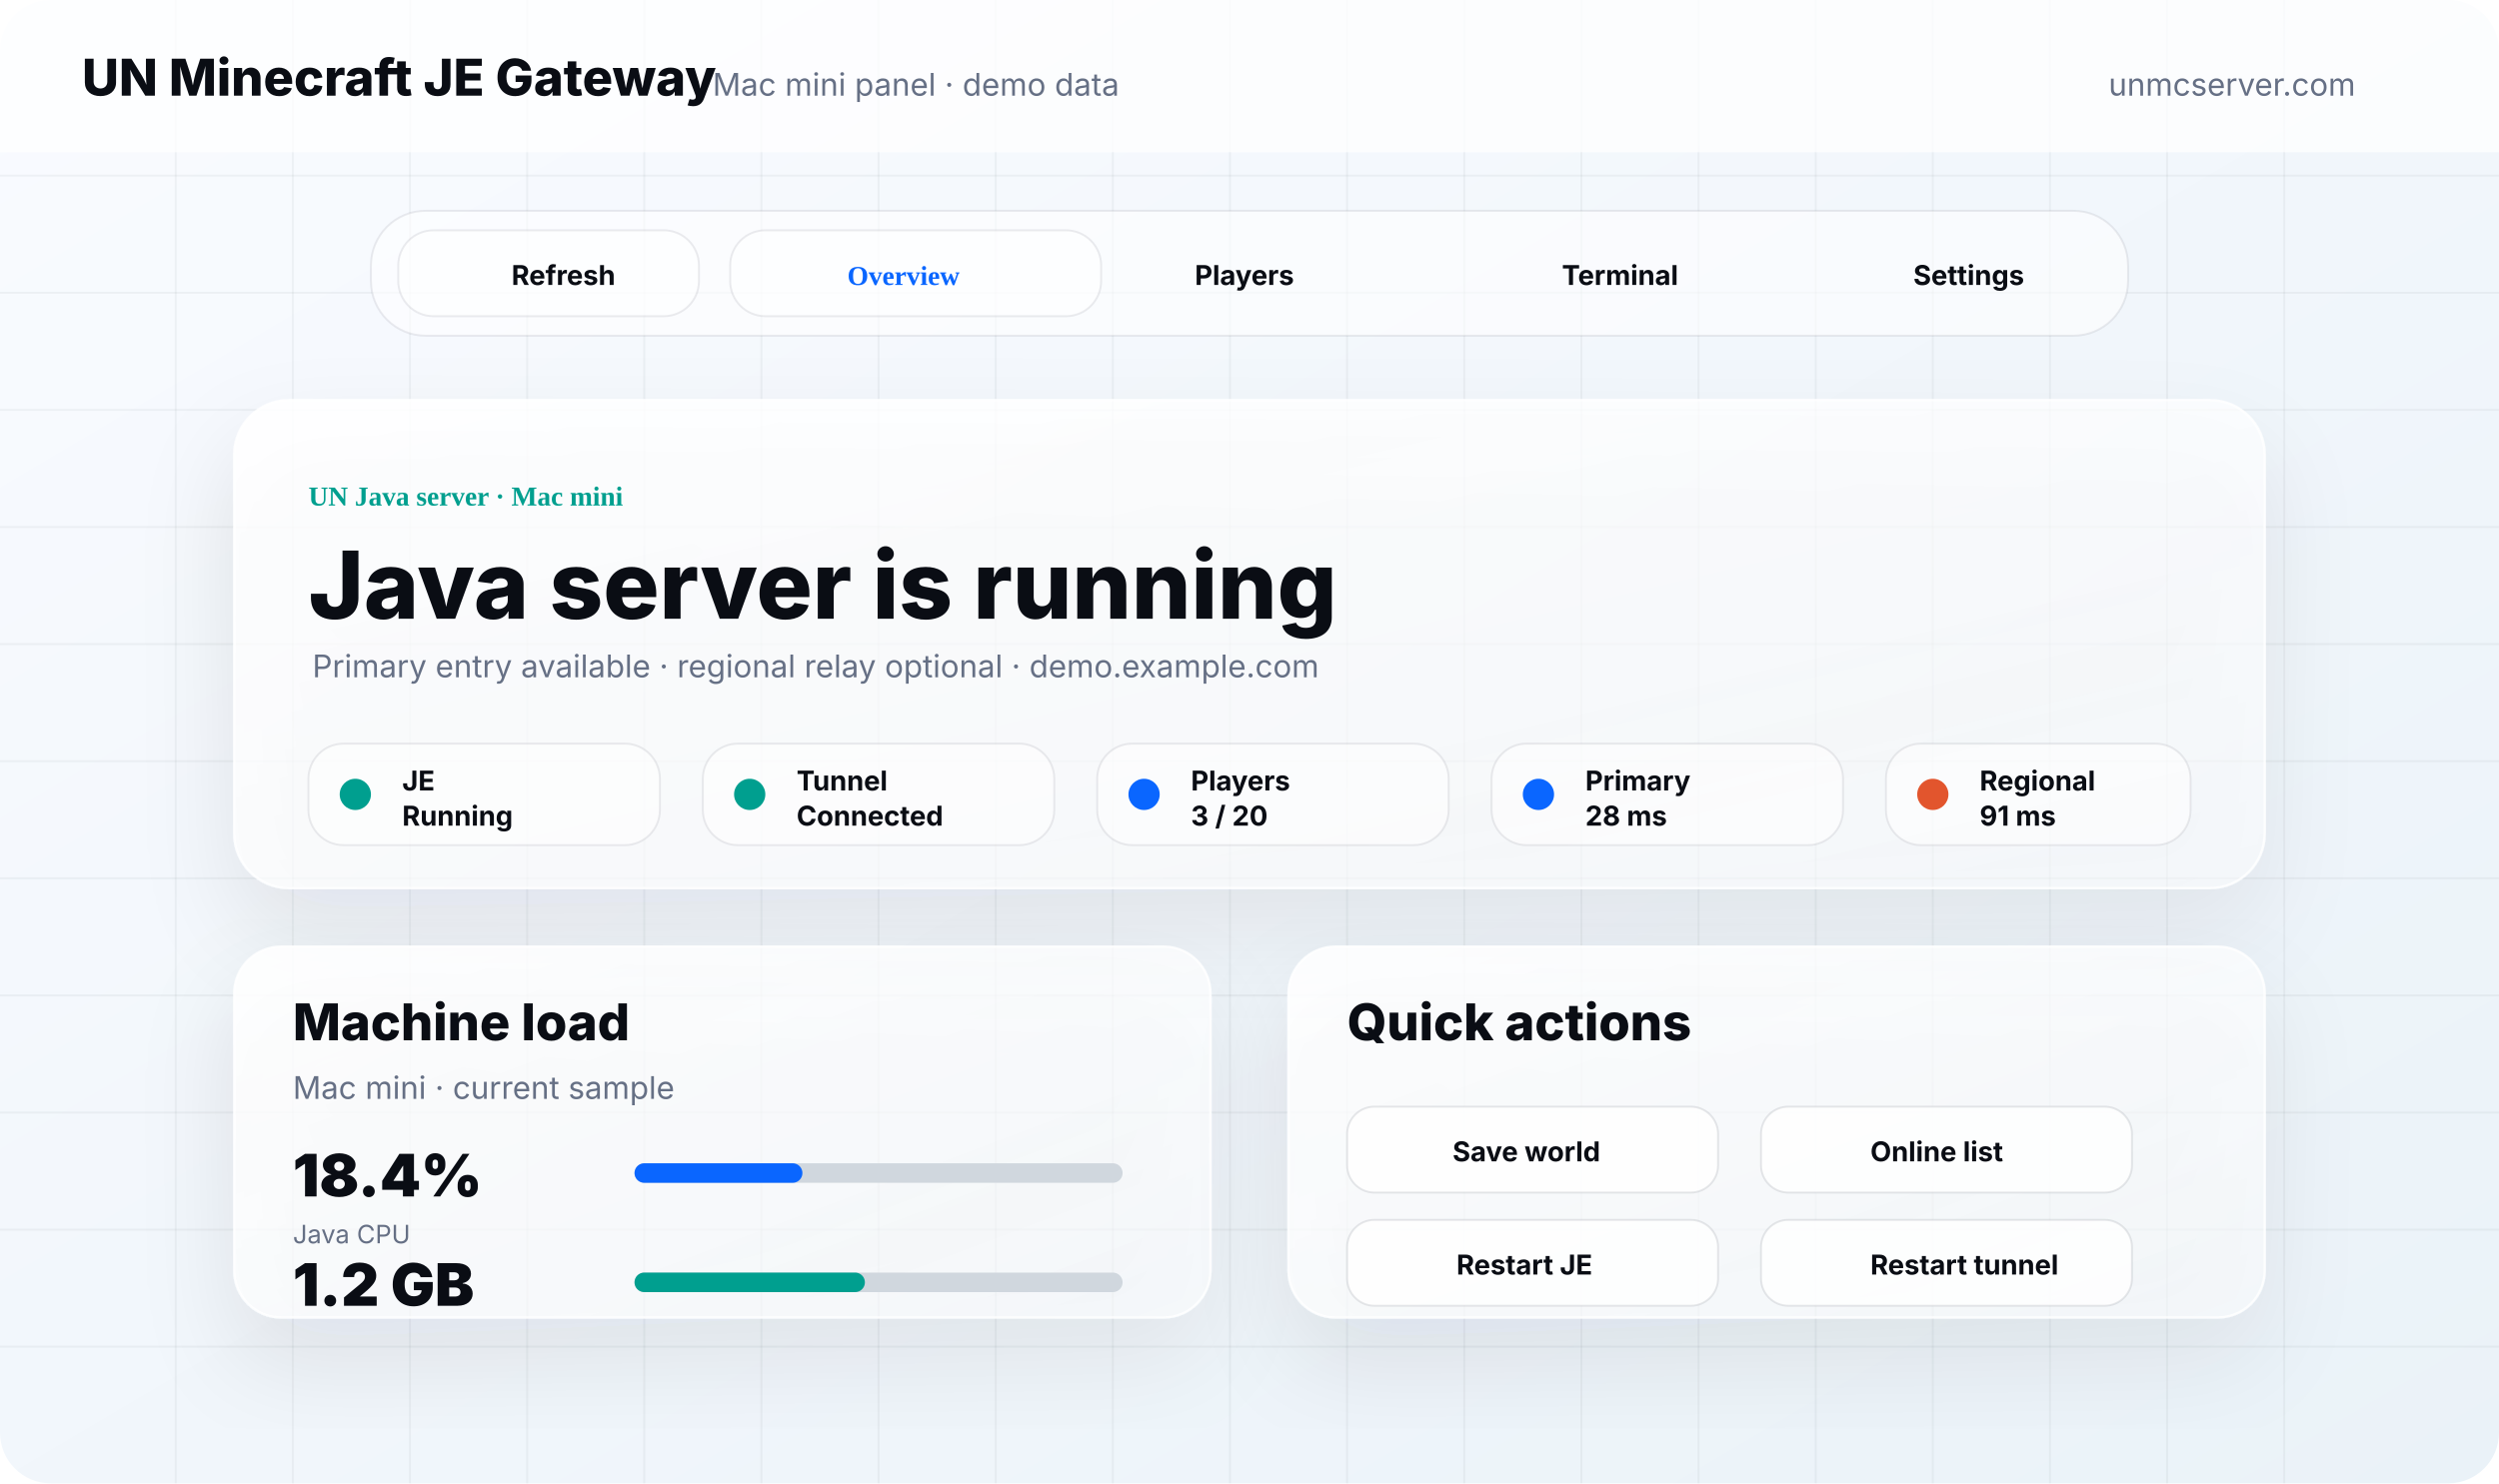
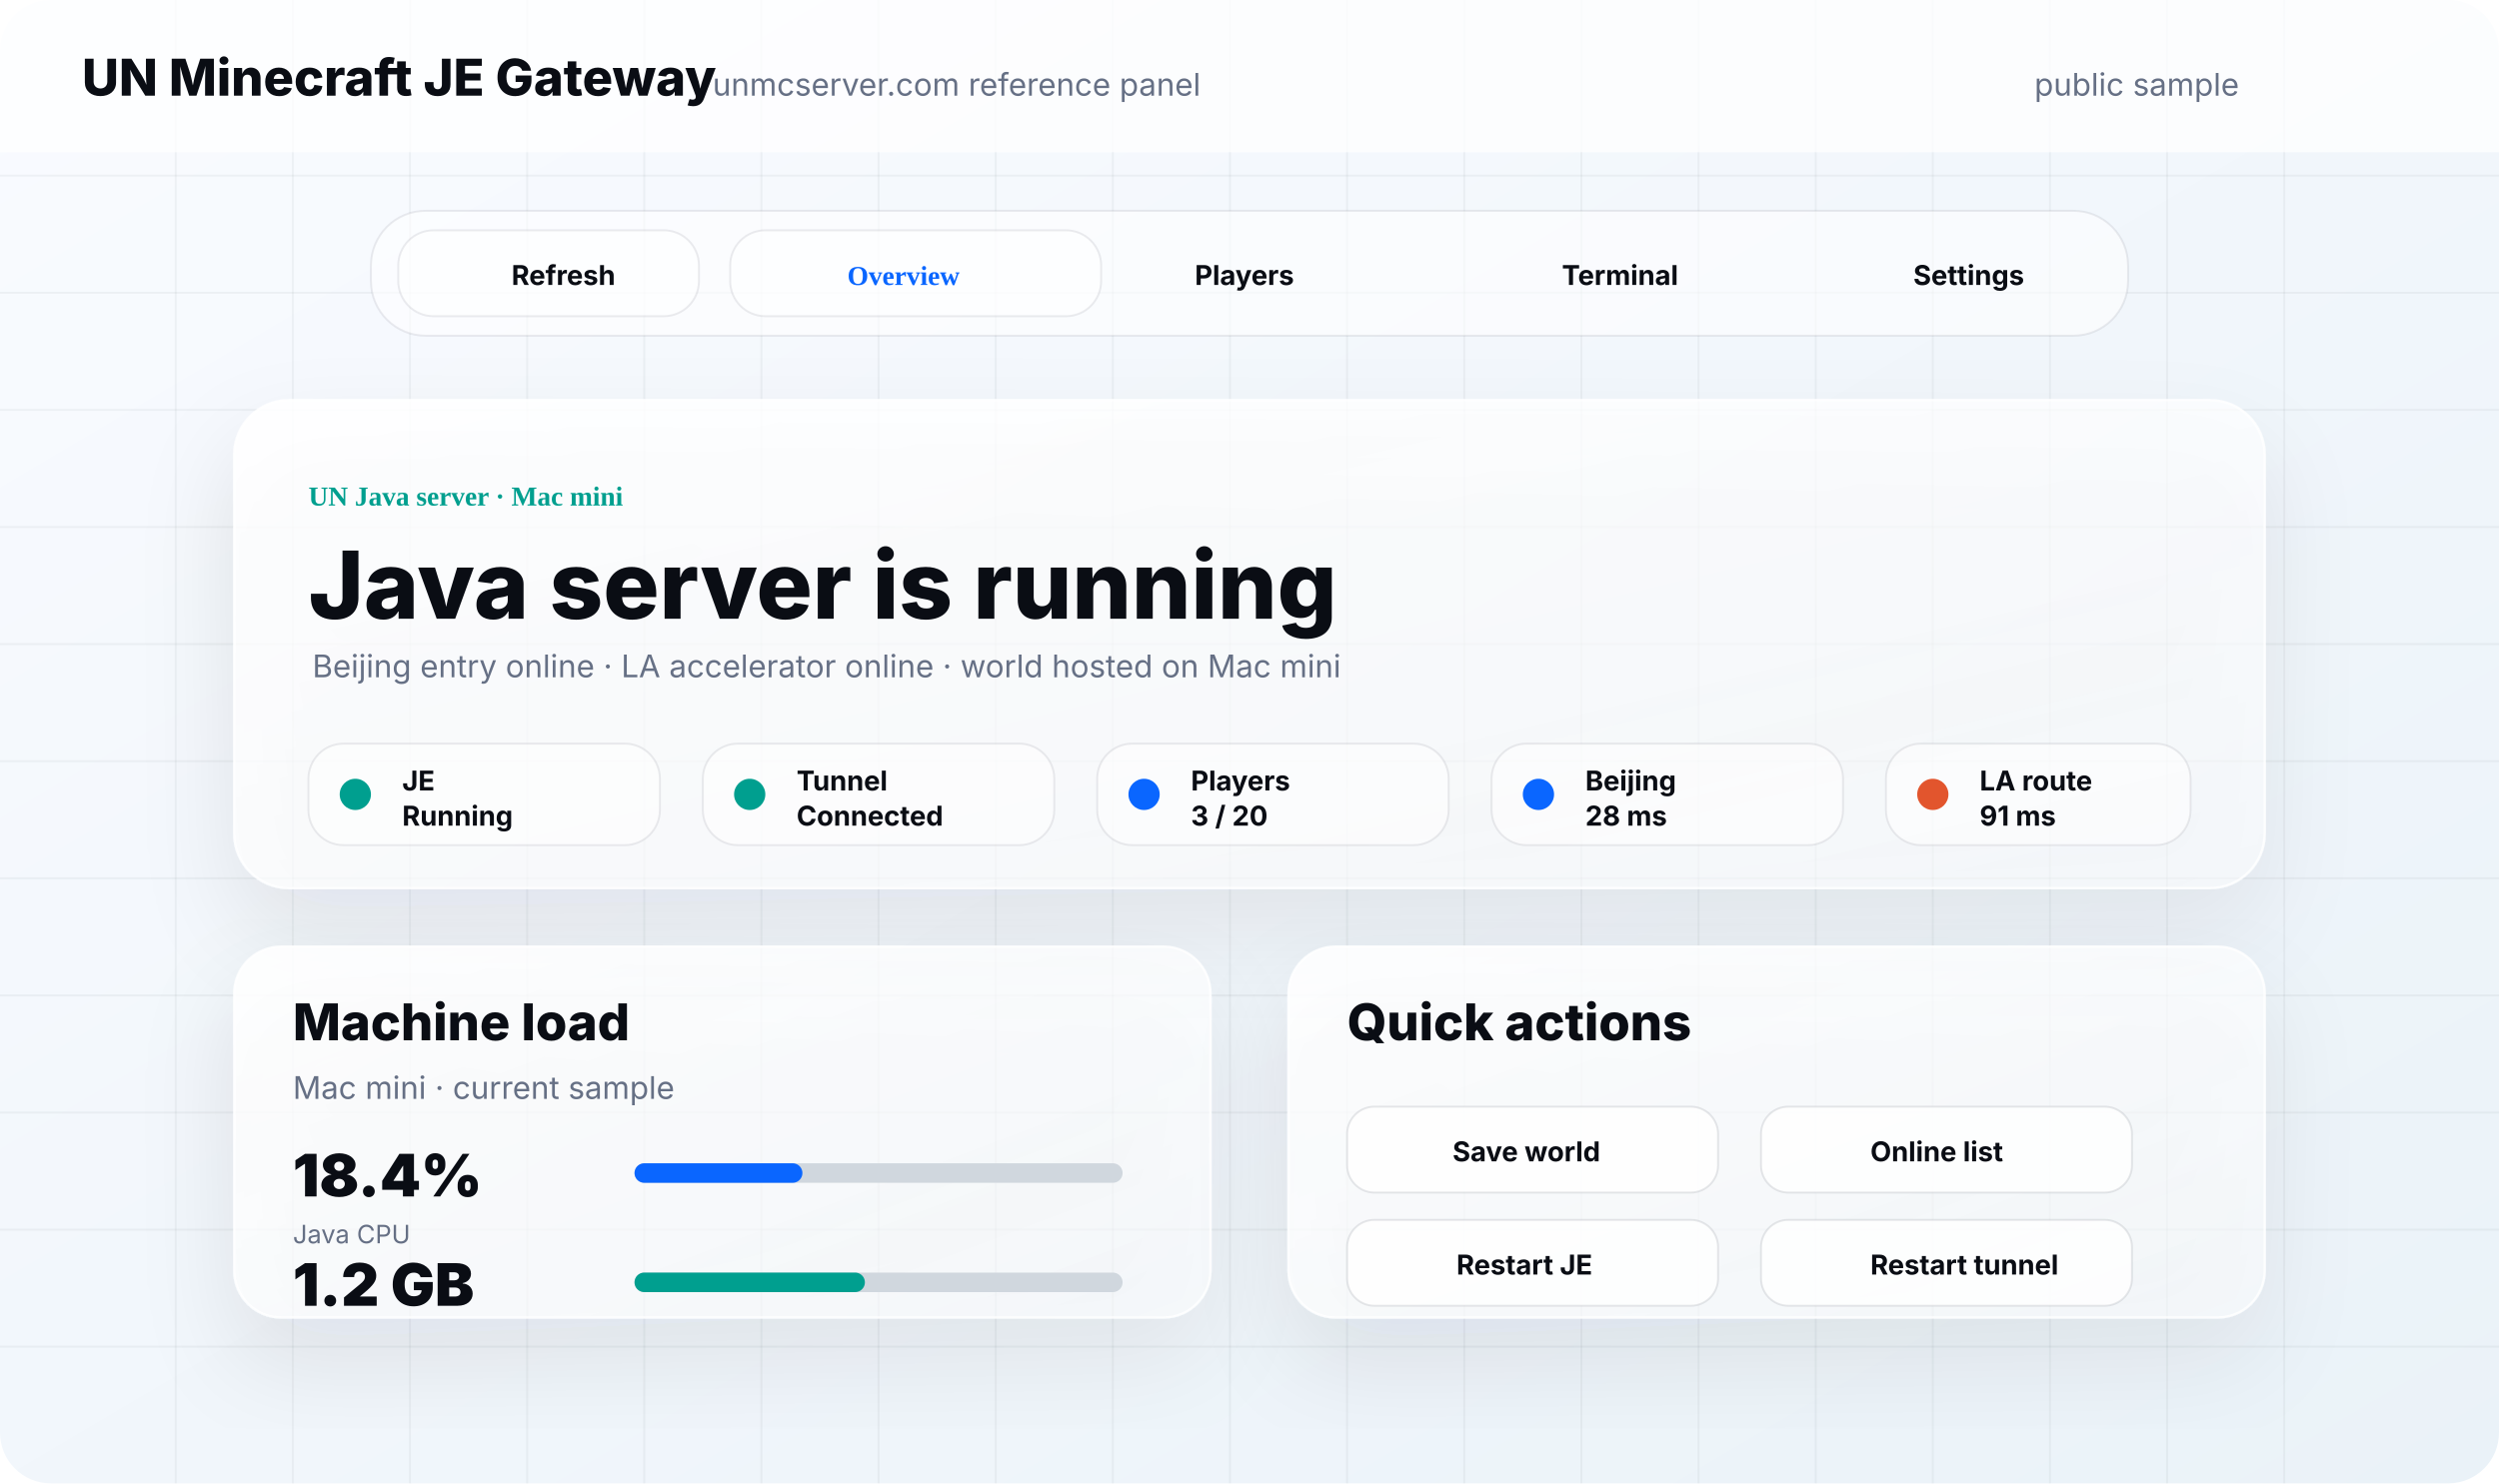
<svg xmlns="http://www.w3.org/2000/svg" width="1280" height="760" viewBox="0 0 1280 760" role="img" aria-labelledby="title desc">
  <defs>
    <linearGradient id="bg" x1="0" y1="0" x2="1" y2="1">
      <stop offset="0" stop-color="#f9fbff" />
      <stop offset="1" stop-color="#eaf2f8" />
    </linearGradient>
    <linearGradient id="glass" x1="0" y1="0" x2="1" y2="1">
      <stop offset="0" stop-color="#ffffff" stop-opacity=".88" />
      <stop offset="1" stop-color="#ffffff" stop-opacity=".46" />
    </linearGradient>
    <filter id="shadow" x="-20%" y="-20%" width="140%" height="150%">
      <feDropShadow dx="0" dy="24" stdDeviation="24" flood-color="#0f172a" flood-opacity=".12" />
    </filter>
    <style>
      .bg { fill: url(#bg); }
      .grid { stroke: #0f172a; stroke-opacity: .045; }
      .bar { fill: rgba(255,255,255,.74); }
      .card { fill: url(#glass); stroke: rgba(255,255,255,.84); stroke-width: 1.2; filter: url(#shadow); }
      .soft { fill: rgba(255,255,255,.56); stroke: rgba(15,23,42,.08); }
      .ink { fill: #0a0d14; font-family: -apple-system, BlinkMacSystemFont, "Segoe UI", sans-serif; }
      .muted { fill: #667085; font-family: -apple-system, BlinkMacSystemFont, "Segoe UI", sans-serif; }
      .small { font-size: 16px; }
      .tiny { font-size: 13px; }
      .h1 { font-size: 48px; font-weight: 800; }
      .h2 { font-size: 26px; font-weight: 800; }
      .label { font-size: 14px; font-weight: 750; }
      .value { font-size: 30px; font-weight: 850; }
      .teal { fill: #009f8f; }
      .blue { fill: #0a66ff; }
      .orange { fill: #e2552d; }
      .line { stroke: #d0d7de; stroke-width: 10; stroke-linecap: round; }
      .fill-blue { stroke: #0a66ff; stroke-width: 10; stroke-linecap: round; }
      .fill-teal { stroke: #009f8f; stroke-width: 10; stroke-linecap: round; }
      .btn { fill: rgba(255,255,255,.82); stroke: rgba(15,23,42,.10); }
    </style>
  </defs>
  <rect class="bg" width="1280" height="760" rx="26" />
  <g>
    <path class="grid" d="M0 90H1280M0 150H1280M0 210H1280M0 270H1280M0 330H1280M0 390H1280M0 450H1280M0 510H1280M0 570H1280M0 630H1280M0 690H1280" />
    <path class="grid" d="M90 0V760M150 0V760M210 0V760M270 0V760M330 0V760M390 0V760M450 0V760M510 0V760M570 0V760M630 0V760M690 0V760M750 0V760M810 0V760M870 0V760M930 0V760M990 0V760M1050 0V760M1110 0V760M1170 0V760" />
  </g>
  <rect class="bar" x="0" y="0" width="1280" height="78" />
  <text class="ink h2" x="42" y="49">UN Minecraft JE Gateway</text>
-   <text class="muted small" x="365" y="49">Mac mini panel · demo data</text>
-   <text class="muted small" x="1080" y="49">unmcserver.com</text>
+   <text class="muted small" x="365" y="49">unmcserver.com reference panel</text>
+   <text class="muted small" x="1042" y="49">public sample</text>
  <g transform="translate(190 108)">
    <rect class="soft" x="0" y="0" width="900" height="64" rx="28" />
    <rect class="soft" x="14" y="10" width="154" height="44" rx="18" />
    <text class="ink label" x="72" y="38">Refresh</text>
    <rect class="soft" x="184" y="10" width="190" height="44" rx="18" />
    <text class="blue label" x="244" y="38">Overview</text>
    <text class="ink label" x="422" y="38">Players</text>
    <text class="ink label" x="610" y="38">Terminal</text>
    <text class="ink label" x="790" y="38">Settings</text>
  </g>
  <g transform="translate(120 205)">
    <rect class="card" width="1040" height="250" rx="28" />
    <text class="teal label" x="38" y="54">UN Java server · Mac mini</text>
    <text class="ink h1" x="38" y="112">Java server is running</text>
-     <text class="muted small" x="40" y="142">Primary entry available · regional relay optional · demo.example.com</text>
+     <text class="muted small" x="40" y="142">Beijing entry online · LA accelerator online · world hosted on Mac mini</text>
    <g transform="translate(38 176)">
      <rect class="soft" width="180" height="52" rx="18" />
      <circle cx="24" cy="26" r="8" fill="#009f8f" />
      <text class="ink label" x="48" y="24">JE</text>
      <text class="ink label" x="48" y="42">Running</text>
    </g>
    <g transform="translate(240 176)">
      <rect class="soft" width="180" height="52" rx="18" />
      <circle cx="24" cy="26" r="8" fill="#009f8f" />
      <text class="ink label" x="48" y="24">Tunnel</text>
      <text class="ink label" x="48" y="42">Connected</text>
    </g>
    <g transform="translate(442 176)">
      <rect class="soft" width="180" height="52" rx="18" />
      <circle cx="24" cy="26" r="8" fill="#0a66ff" />
      <text class="ink label" x="48" y="24">Players</text>
      <text class="ink label" x="48" y="42">3 / 20</text>
    </g>
    <g transform="translate(644 176)">
      <rect class="soft" width="180" height="52" rx="18" />
      <circle cx="24" cy="26" r="8" fill="#0a66ff" />
-       <text class="ink label" x="48" y="24">Primary</text>
+       <text class="ink label" x="48" y="24">Beijing</text>
      <text class="ink label" x="48" y="42">28 ms</text>
    </g>
    <g transform="translate(846 176)">
      <rect class="soft" width="156" height="52" rx="18" />
      <circle cx="24" cy="26" r="8" fill="#e2552d" />
-       <text class="ink label" x="48" y="24">Regional</text>
+       <text class="ink label" x="48" y="24">LA route</text>
      <text class="ink label" x="48" y="42">91 ms</text>
    </g>
  </g>
  <g transform="translate(120 485)">
    <rect class="card" width="500" height="190" rx="24" />
    <text class="ink h2" x="30" y="48">Machine load</text>
    <text class="muted small" x="30" y="78">Mac mini · current sample</text>
    <text class="ink value" x="30" y="128">18.4%</text>
    <text class="muted tiny" x="30" y="152">Java CPU</text>
    <line class="line" x1="210" y1="116" x2="450" y2="116" />
    <line class="fill-blue" x1="210" y1="116" x2="286" y2="116" />
    <text class="ink value" x="30" y="184">1.2 GB</text>
    <line class="line" x1="210" y1="172" x2="450" y2="172" />
    <line class="fill-teal" x1="210" y1="172" x2="318" y2="172" />
  </g>
  <g transform="translate(660 485)">
    <rect class="card" width="500" height="190" rx="24" />
    <text class="ink h2" x="30" y="48">Quick actions</text>
    <rect class="btn" x="30" y="82" width="190" height="44" rx="14" />
    <text class="ink label" x="84" y="110">Save world</text>
    <rect class="btn" x="242" y="82" width="190" height="44" rx="14" />
    <text class="ink label" x="298" y="110">Online list</text>
    <rect class="btn" x="30" y="140" width="190" height="44" rx="14" />
    <text class="ink label" x="86" y="168">Restart JE</text>
    <rect class="btn" x="242" y="140" width="190" height="44" rx="14" />
    <text class="ink label" x="298" y="168">Restart tunnel</text>
  </g>
</svg>
